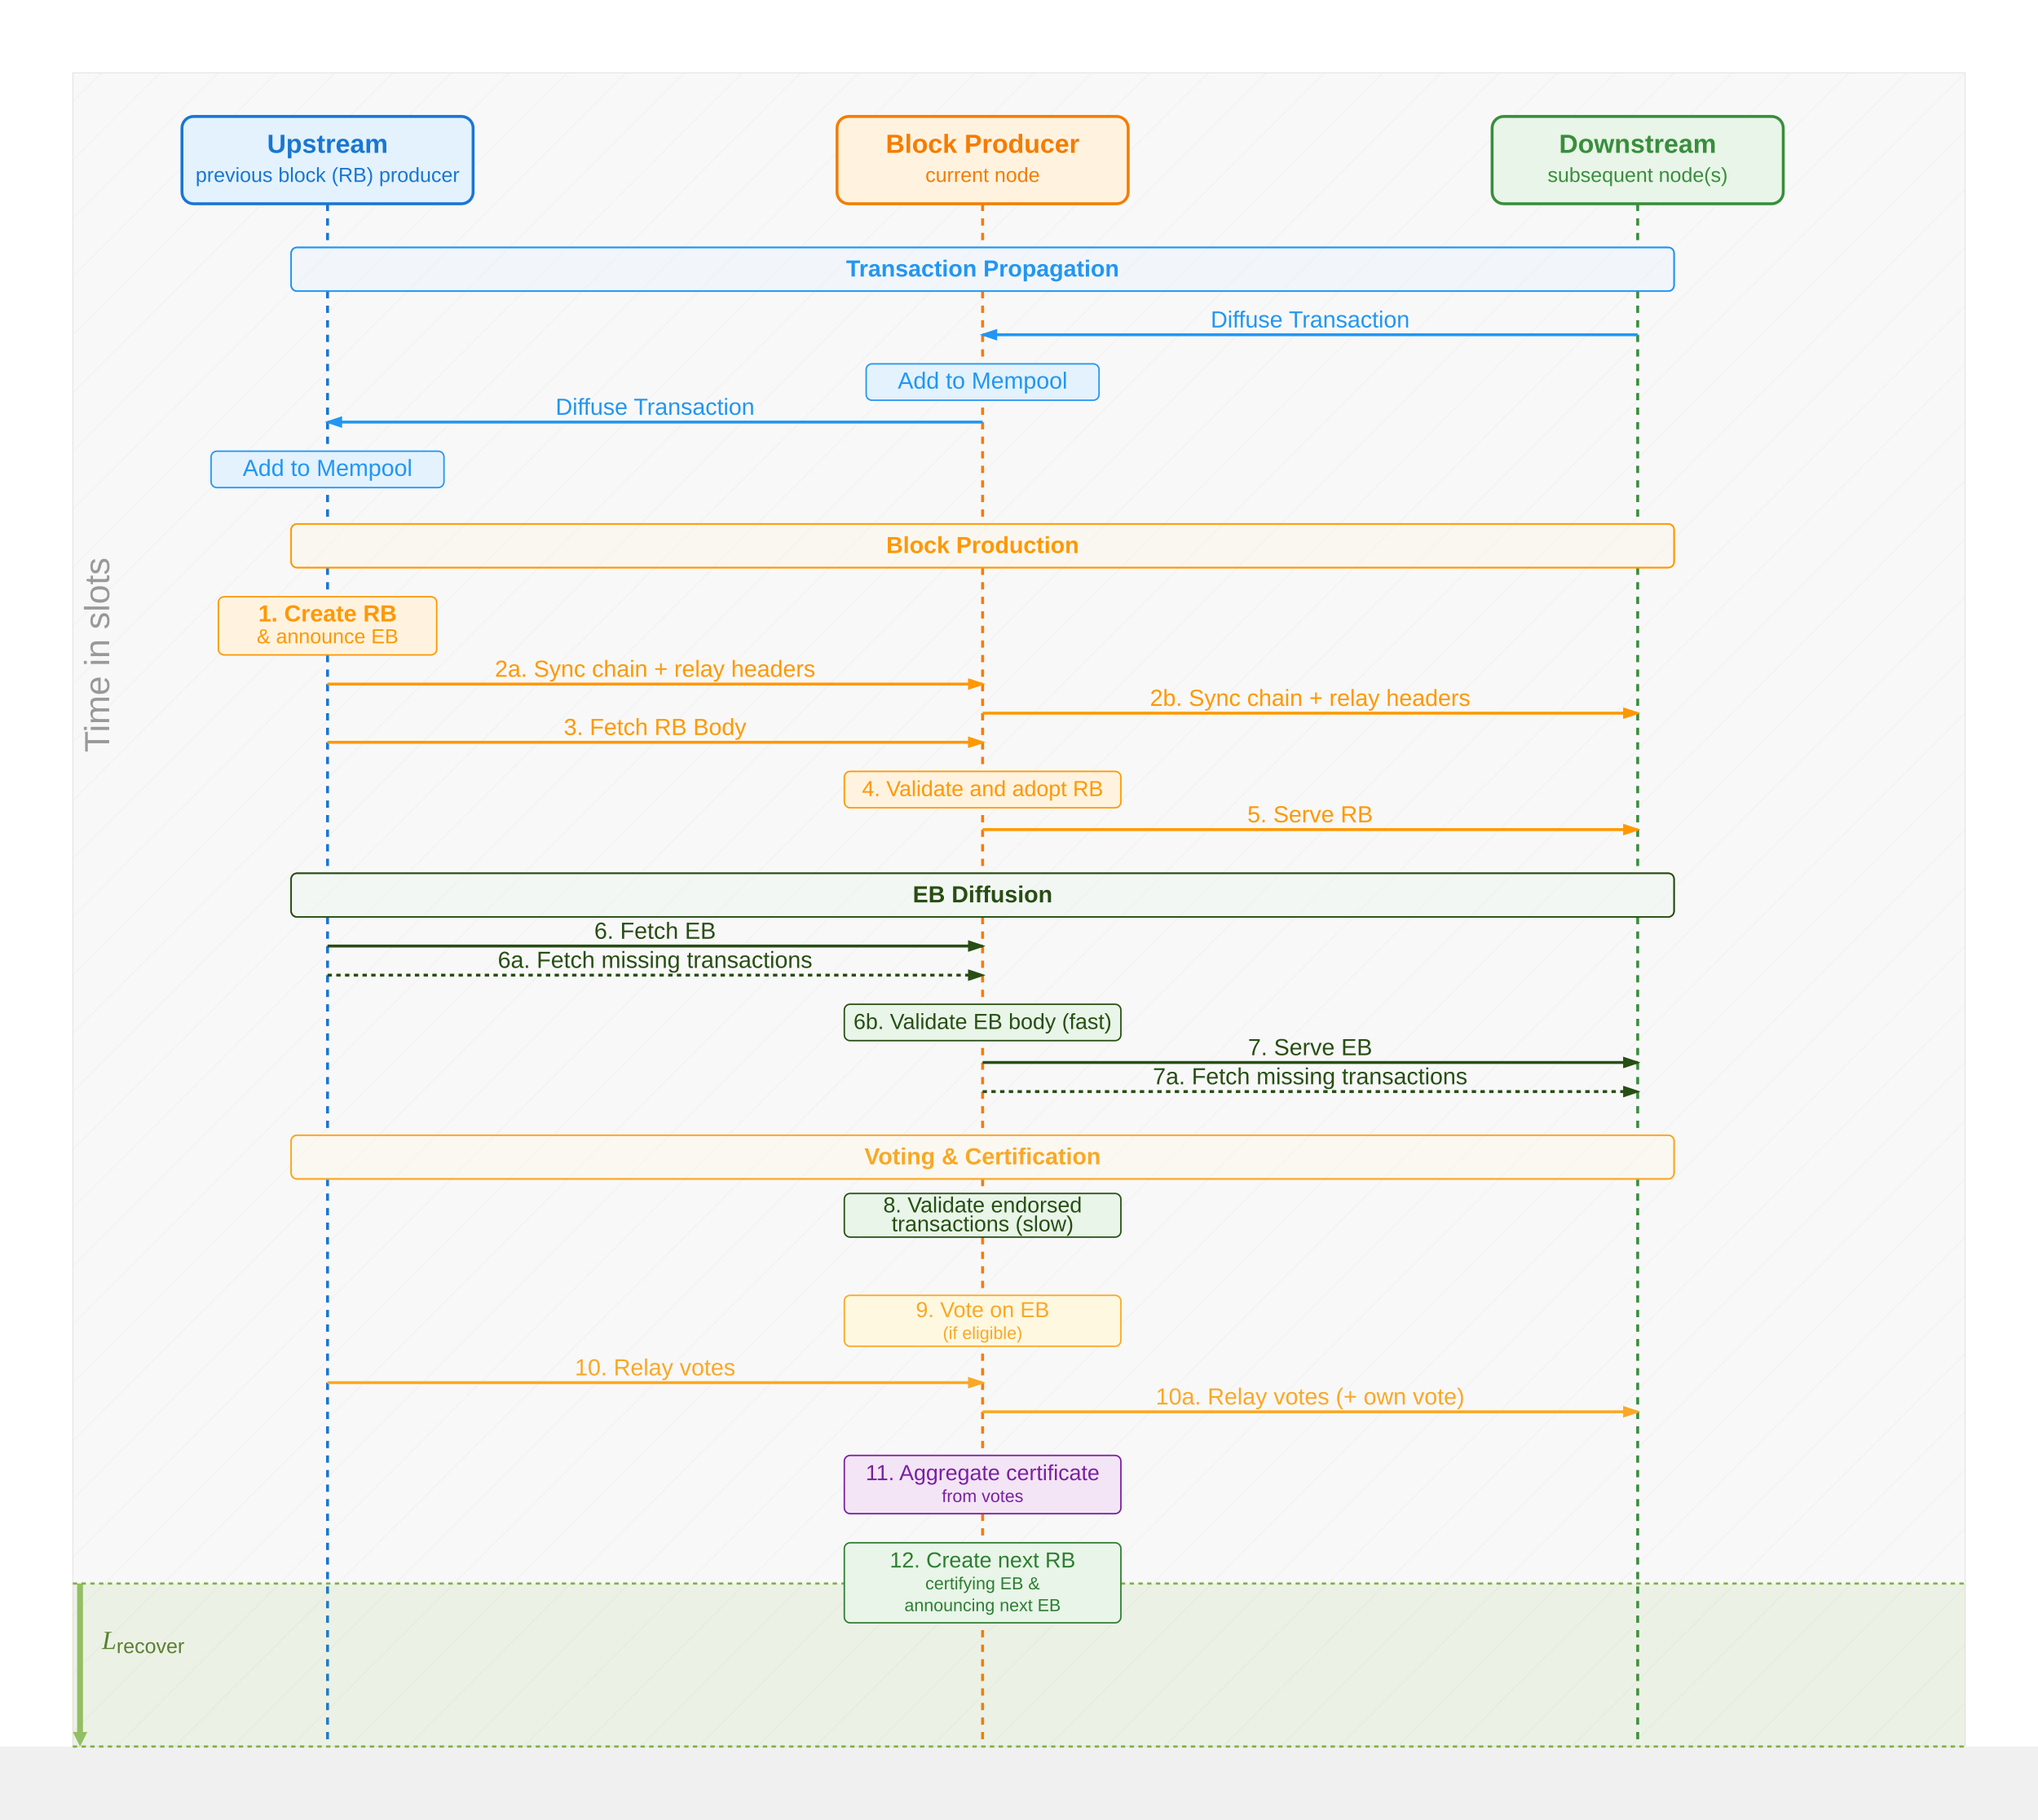
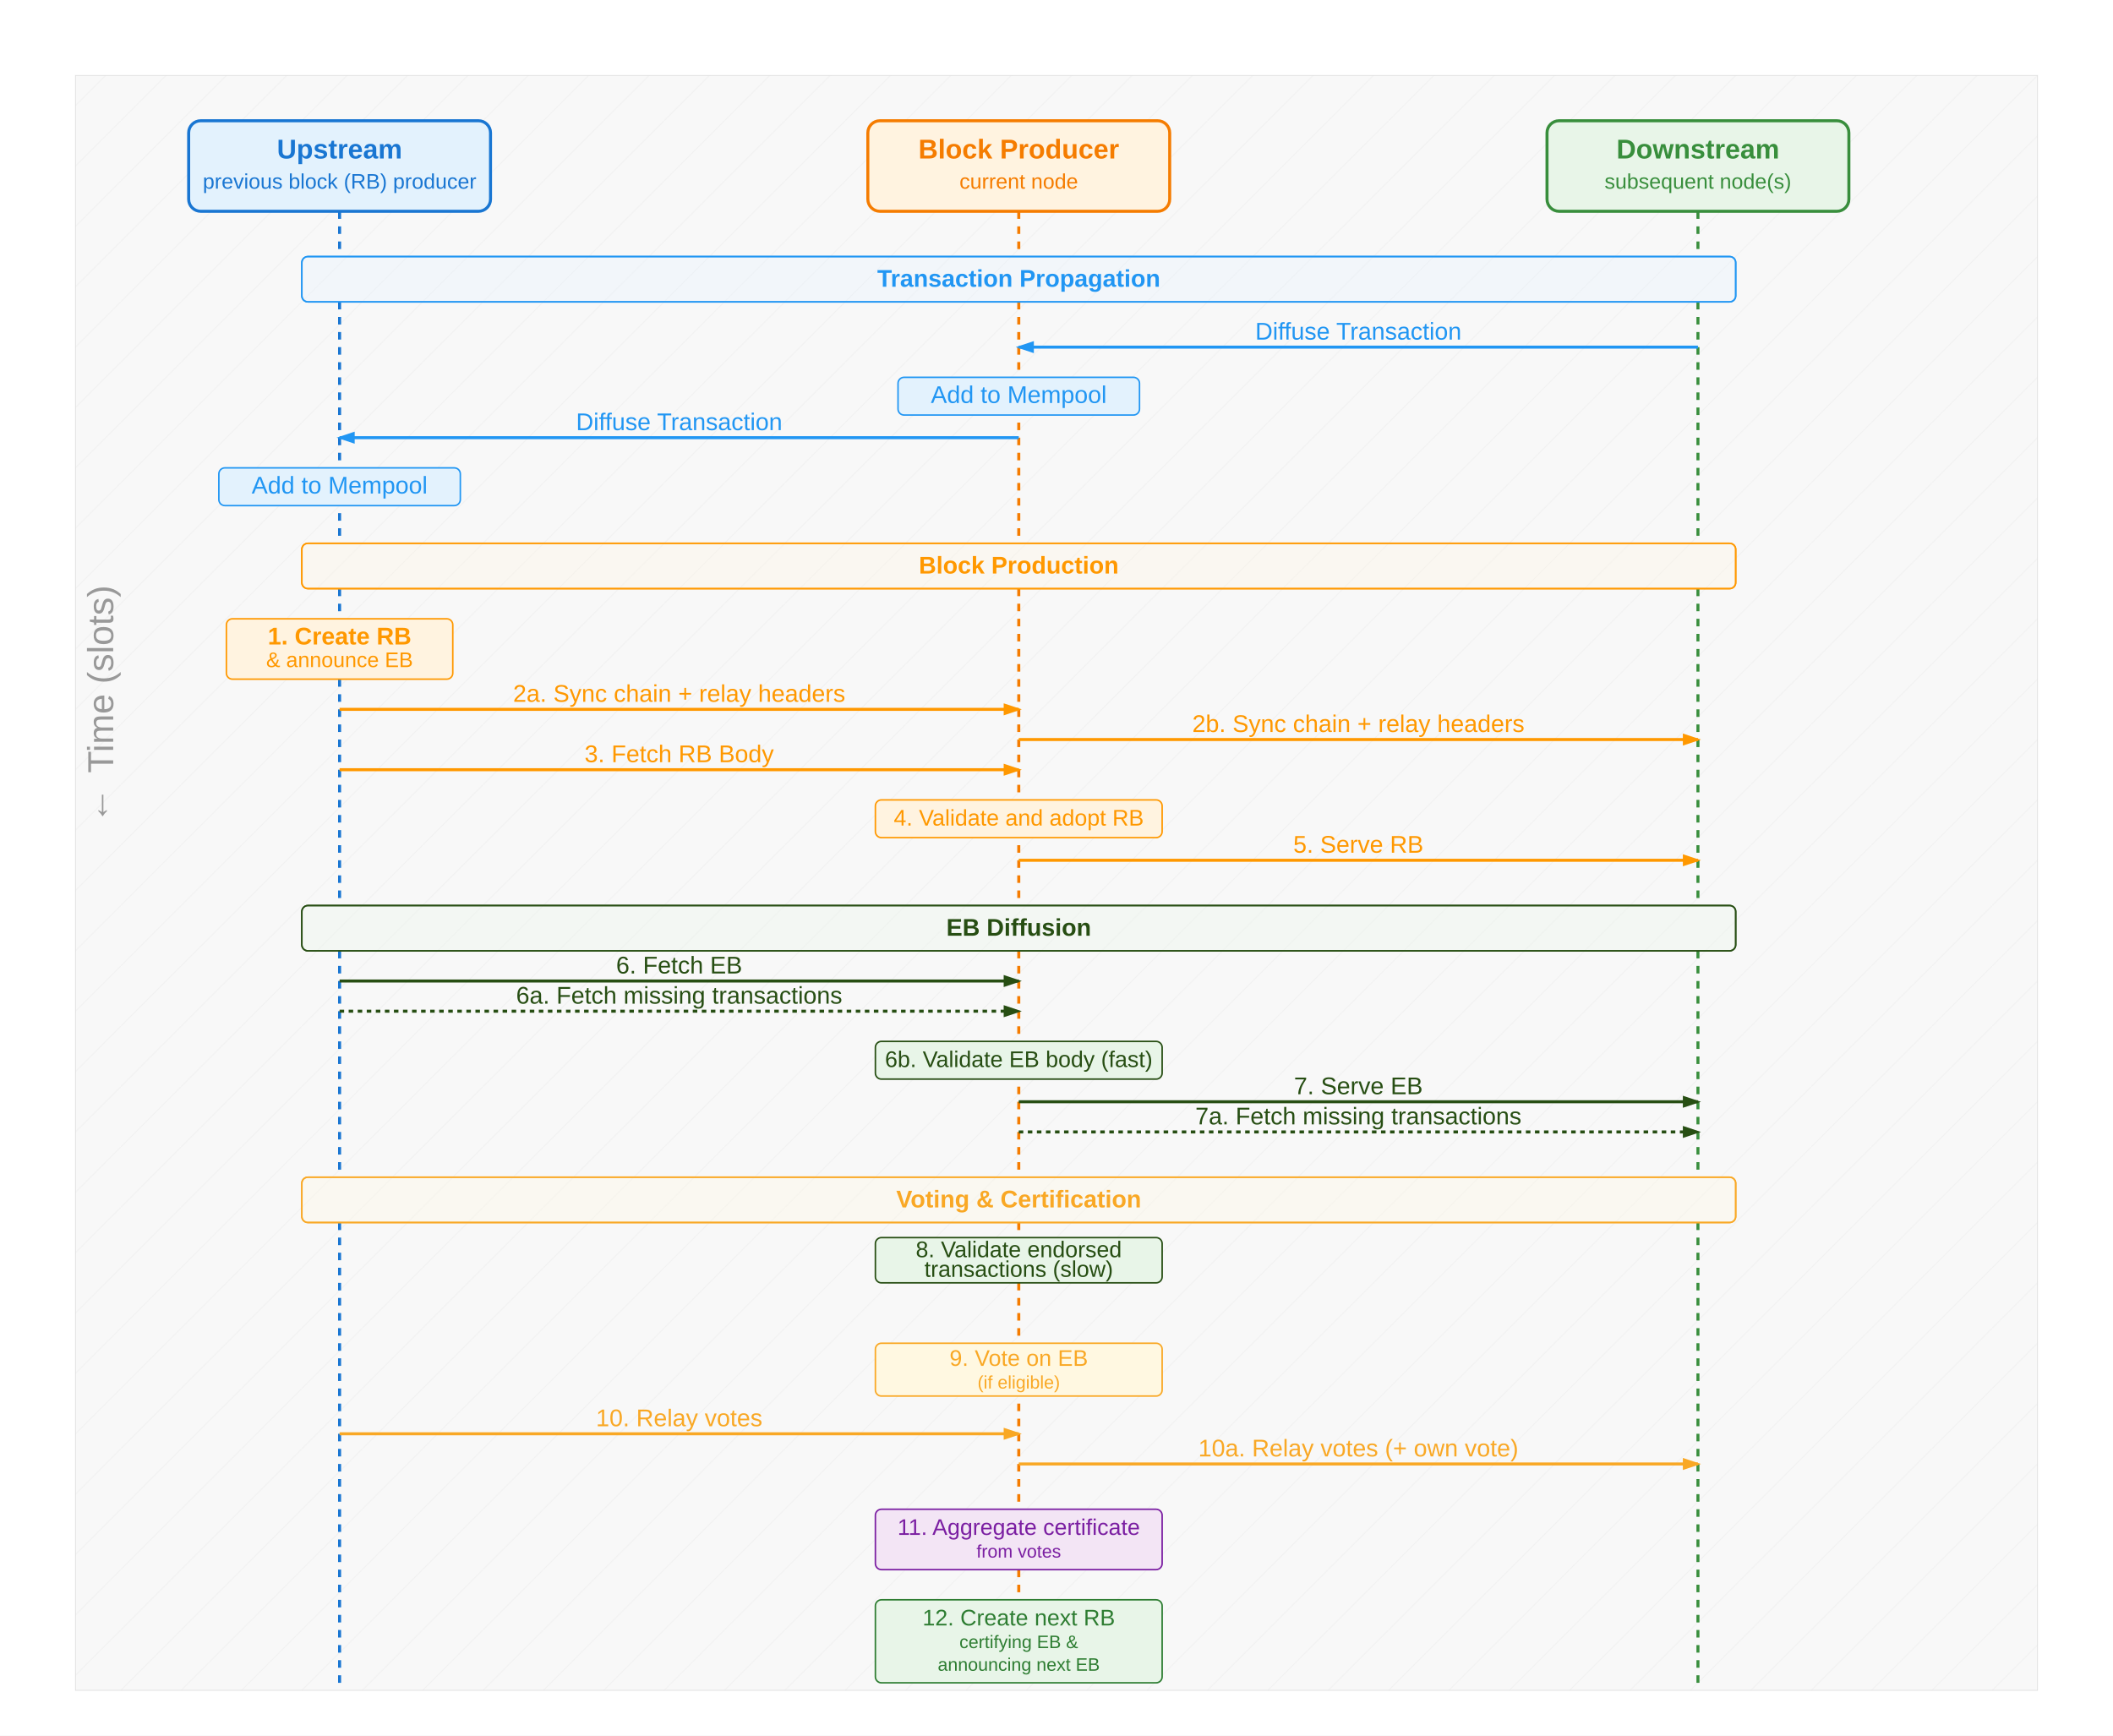
- <svg xmlns="http://www.w3.org/2000/svg" width="1400" height="1250">
+ <svg xmlns="http://www.w3.org/2000/svg" width="1400" height="1150">
  <defs>
    <pattern id="bgPattern" x="0" y="0" width="40" height="40" patternUnits="userSpaceOnUse">
      <rect width="40" height="40" fill="#f8f8f8" />
      <line x1="0" y1="40" x2="40" y2="0" stroke="#f0f0f0" stroke-width="0.5" />
    </pattern>
    <marker id="arrowhead" markerWidth="6" markerHeight="4" refX="5" refY="2" orient="auto">
      <polygon points="0 0, 6 2, 0 4" fill="#595959" />
    </marker>
    <marker id="txarrowhead" markerWidth="6" markerHeight="4" refX="5" refY="2" orient="auto">
      <polygon points="0 0, 6 2, 0 4" fill="#2196f3" />
    </marker>
    <marker id="rbarrowhead" markerWidth="6" markerHeight="4" refX="5" refY="2" orient="auto">
      <polygon points="0 0, 6 2, 0 4" fill="#ff9800" />
    </marker>
    <marker id="ebarrowhead" markerWidth="6" markerHeight="4" refX="5" refY="2" orient="auto">
      <polygon points="0 0, 6 2, 0 4" fill="#274e13" />
    </marker>
    <marker id="votearrowhead" markerWidth="6" markerHeight="4" refX="5" refY="2" orient="auto">
      <polygon points="0 0, 6 2, 0 4" fill="#f9a825" />
    </marker>
    <style>
      .step-link, .section-link, .param-link {
        cursor: pointer;
      }
      .step-link:hover rect {
        stroke-width: 3;
        filter: brightness(1.1);
      }
      .step-link:hover text {
        font-weight: bold;
      }
      .step-link:hover line {
        stroke-width: 3;
        filter: brightness(1.1);
      }
      .section-link:hover rect {
        filter: brightness(1.1);
      }
      .section-link:hover text {
        font-weight: bold;
      }
      .param-link:hover rect {
        fill-opacity: 0.25 !important;
      }
      .param-link:hover line {
        stroke-width: 2;
        filter: brightness(1.1);
      }
      .param-link:hover text {
        font-weight: bold;
      }
    </style>
  </defs>
-   <rect width="1400" height="1200" fill="#ffffff" />
-   <rect x="50" y="50" width="1300" height="1150" fill="url(#bgPattern)" stroke="#ddd" stroke-width="0.5" />
+   <rect width="1400" height="1150" fill="#ffffff" />
+   <rect x="50" y="50" width="1300" height="1070" fill="url(#bgPattern)" stroke="#ddd" stroke-width="0.5" />
  <g id="actors">
    <rect x="125" y="80" width="200" height="60" fill="#e3f2fd" stroke="#1976d2" stroke-width="2" rx="8" />
    <text x="225" y="105" font-family="Arial, sans-serif" font-size="18" font-weight="bold" text-anchor="middle" fill="#1976d2">Upstream</text>
    <text x="225" y="125" font-family="Arial, sans-serif" font-size="14" text-anchor="middle" fill="#1976d2">previous block (RB) producer</text>
    <rect x="575" y="80" width="200" height="60" fill="#fff3e0" stroke="#f57c00" stroke-width="2" rx="8" />
    <text x="675" y="105" font-family="Arial, sans-serif" font-size="18" font-weight="bold" text-anchor="middle" fill="#f57c00">Block Producer</text>
    <text x="675" y="125" font-family="Arial, sans-serif" font-size="14" text-anchor="middle" fill="#f57c00">current node</text>
    <rect x="1025" y="80" width="200" height="60" fill="#e8f5e8" stroke="#388e3c" stroke-width="2" rx="8" />
    <text x="1125" y="105" font-family="Arial, sans-serif" font-size="18" font-weight="bold" text-anchor="middle" fill="#388e3c">Downstream</text>
    <text x="1125" y="125" font-family="Arial, sans-serif" font-size="14" text-anchor="middle" fill="#388e3c">subsequent node(s)</text>
-     <line x1="225" y1="140" x2="225" y2="1200" stroke="#1976d2" stroke-width="2" stroke-dasharray="5,5" />
-     <line x1="675" y1="140" x2="675" y2="1200" stroke="#f57c00" stroke-width="2" stroke-dasharray="5,5" />
-     <line x1="1125" y1="140" x2="1125" y2="1200" stroke="#388e3c" stroke-width="2" stroke-dasharray="5,5" />
-   </g>
-   <g id="l-recover-window">
-     <a href="https://github.com/input-output-hk/ouroboros-leios/blob/cip/review/docs/cip/README.md#l-recover" class="param-link">
-       <rect x="50" y="1088" width="1300" height="112" fill="#7cb342" fill-opacity="0.1" stroke="none" />
-       <line x1="50" y1="1088" x2="1350" y2="1088" stroke="#7cb342" stroke-width="1.5" stroke-dasharray="3,3" />
-       <line x1="50" y1="1200" x2="1350" y2="1200" stroke="#7cb342" stroke-width="1.5" stroke-dasharray="3,3" />
-       <line x1="55" y1="1088" x2="55" y2="1190" stroke="#7cb342" stroke-width="4" opacity="0.8" />
-       <polygon points="50,1190 55,1200 60,1190" fill="#7cb342" opacity="0.8" />
-       <text x="70" y="1133" font-family="Times New Roman, serif" font-size="18" font-style="italic" text-anchor="start" fill="#5a8030">L<tspan font-family="Arial, sans-serif" font-size="14" font-style="normal" baseline-shift="sub">recover</tspan>
-       </text>
-     </a>
+     <line x1="225" y1="140" x2="225" y2="1120" stroke="#1976d2" stroke-width="2" stroke-dasharray="5,5" />
+     <line x1="675" y1="140" x2="675" y2="1120" stroke="#f57c00" stroke-width="2" stroke-dasharray="5,5" />
+     <line x1="1125" y1="140" x2="1125" y2="1120" stroke="#388e3c" stroke-width="2" stroke-dasharray="5,5" />
  </g>
  <g id="section-headers">
    <a href="https://github.com/input-output-hk/ouroboros-leios/blob/cip/review/docs/cip/README.md#transaction-diffusion" class="section-link">
      <rect x="200" y="170" width="950" height="30" fill="url(#bgPattern)" stroke="#2196f3" stroke-width="1" rx="4" />
      <rect x="200" y="170" width="950" height="30" fill="#e3f2fd" fill-opacity="0.3" stroke="#2196f3" stroke-width="1" rx="4" />
      <text x="675" y="190" font-family="Arial, sans-serif" font-size="16" font-weight="bold" text-anchor="middle" fill="#2196f3">Transaction Propagation</text>
    </a>
    <a href="https://github.com/input-output-hk/ouroboros-leios/blob/cip/review/docs/cip/README.md#rb-block-production-and-diffusion" class="section-link">
      <rect x="200" y="360" width="950" height="30" fill="url(#bgPattern)" stroke="#ff9800" stroke-width="1" rx="4" />
      <rect x="200" y="360" width="950" height="30" fill="#fff3e0" fill-opacity="0.3" stroke="#ff9800" stroke-width="1" rx="4" />
      <text x="675" y="380" font-family="Arial, sans-serif" font-size="16" font-weight="bold" text-anchor="middle" fill="#ff9800">Block Production</text>
    </a>
    <a href="https://github.com/input-output-hk/ouroboros-leios/blob/cip/review/docs/cip/README.md#eb-diffusion" class="section-link">
      <rect x="200" y="600" width="950" height="30" fill="url(#bgPattern)" stroke="#274e13" stroke-width="1" rx="4" />
      <rect x="200" y="600" width="950" height="30" fill="#e8f5e8" fill-opacity="0.3" stroke="#274e13" stroke-width="1" rx="4" />
      <text x="675" y="620" font-family="Arial, sans-serif" font-size="16" font-weight="bold" text-anchor="middle" fill="#274e13">EB Diffusion</text>
    </a>
    <a href="https://github.com/input-output-hk/ouroboros-leios/blob/cip/review/docs/cip/README.md#voting--certification" class="section-link">
      <rect x="200" y="780" width="950" height="30" fill="url(#bgPattern)" stroke="#f9a825" stroke-width="1" rx="4" />
      <rect x="200" y="780" width="950" height="30" fill="#fff8e1" fill-opacity="0.3" stroke="#f9a825" stroke-width="1" rx="4" />
      <text x="675" y="800" font-family="Arial, sans-serif" font-size="16" font-weight="bold" text-anchor="middle" fill="#f9a825">Voting &amp; Certification</text>
    </a>
  </g>
  <g id="transaction-steps">
    <a href="https://github.com/input-output-hk/ouroboros-leios/blob/cip/review/docs/cip/README.md#transaction-propagation" class="step-link">
      <line x1="1125" y1="230" x2="675" y2="230" stroke="#2196f3" stroke-width="2" marker-end="url(#txarrowhead)" />
      <text x="900" y="225" font-family="Arial, sans-serif" font-size="16" text-anchor="middle" fill="#2196f3">Diffuse Transaction</text>
    </a>
    <a href="https://github.com/input-output-hk/ouroboros-leios/blob/cip/review/docs/cip/README.md#mempool-design" class="step-link">
      <rect x="595" y="250" width="160" height="25" fill="#e3f2fd" stroke="#2196f3" stroke-width="1" rx="4" />
      <text x="675" y="267" font-family="Arial, sans-serif" font-size="16" text-anchor="middle" fill="#2196f3">Add to Mempool</text>
    </a>
    <a href="https://github.com/input-output-hk/ouroboros-leios/blob/cip/review/docs/cip/README.md#transaction-propagation" class="step-link">
      <line x1="675" y1="290" x2="225" y2="290" stroke="#2196f3" stroke-width="2" marker-end="url(#txarrowhead)" />
      <text x="450" y="285" font-family="Arial, sans-serif" font-size="16" text-anchor="middle" fill="#2196f3">Diffuse Transaction</text>
    </a>
    <a href="https://github.com/input-output-hk/ouroboros-leios/blob/cip/review/docs/cip/README.md#mempool-design" class="step-link">
      <rect x="145" y="310" width="160" height="25" fill="#e3f2fd" stroke="#2196f3" stroke-width="1" rx="4" />
      <text x="225" y="327" font-family="Arial, sans-serif" font-size="16" text-anchor="middle" fill="#2196f3">Add to Mempool</text>
    </a>
  </g>
  <g id="block-steps">
    <a href="https://github.com/input-output-hk/ouroboros-leios/blob/cip/review/docs/cip/README.md#rb-block-production-and-diffusion" class="step-link">
      <rect x="150" y="410" width="150" height="40" fill="#fff3e0" stroke="#ff9800" stroke-width="1" rx="4" />
      <text x="225" y="427" font-family="Arial, sans-serif" font-size="16" font-weight="bold" text-anchor="middle" fill="#ff9800">1. Create RB</text>
      <text x="225" y="442" font-family="Arial, sans-serif" font-size="14" text-anchor="middle" fill="#ff9800">&amp; announce EB</text>
    </a>
    <a href="https://github.com/input-output-hk/ouroboros-leios/blob/cip/review/docs/cip/README.md#rb-header-diffusion" class="step-link">
      <line x1="225" y1="470" x2="675" y2="470" stroke="#ff9800" stroke-width="2" marker-end="url(#rbarrowhead)" />
      <text x="450" y="465" font-family="Arial, sans-serif" font-size="16" text-anchor="middle" fill="#ff9800">2a. Sync chain + relay headers</text>
    </a>
    <a href="https://github.com/input-output-hk/ouroboros-leios/blob/cip/review/docs/cip/README.md#rb-header-diffusion" class="step-link">
      <line x1="675" y1="490" x2="1125" y2="490" stroke="#ff9800" stroke-width="2" marker-end="url(#rbarrowhead)" />
      <text x="900" y="485" font-family="Arial, sans-serif" font-size="16" text-anchor="middle" fill="#ff9800">2b. Sync chain + relay headers</text>
    </a>
    <a href="https://github.com/input-output-hk/ouroboros-leios/blob/cip/review/docs/cip/README.md#rb-body-diffusion" class="step-link">
      <line x1="225" y1="510" x2="675" y2="510" stroke="#ff9800" stroke-width="2" marker-end="url(#rbarrowhead)" />
      <text x="450" y="505" font-family="Arial, sans-serif" font-size="16" text-anchor="middle" fill="#ff9800">3. Fetch RB Body</text>
    </a>
    <a href="https://github.com/input-output-hk/ouroboros-leios/blob/cip/review/docs/cip/README.md#rb-validation-adoption" class="step-link">
      <rect x="580" y="530" width="190" height="25" fill="#fff3e0" stroke="#ff9800" stroke-width="1" rx="4" />
      <text x="675" y="547" font-family="Arial, sans-serif" font-size="15" text-anchor="middle" fill="#ff9800">4. Validate and adopt RB</text>
    </a>
    <a href="https://github.com/input-output-hk/ouroboros-leios/blob/cip/review/docs/cip/README.md#rb-validation-adoption" class="step-link">
      <line x1="675" y1="570" x2="1125" y2="570" stroke="#ff9800" stroke-width="2" marker-end="url(#rbarrowhead)" />
      <text x="900" y="565" font-family="Arial, sans-serif" font-size="16" text-anchor="middle" fill="#ff9800">5. Serve RB</text>
    </a>
  </g>
  <g id="eb-steps">
    <a href="https://github.com/input-output-hk/ouroboros-leios/blob/cip/review/docs/cip/README.md#eb-diffusion" class="step-link">
      <line x1="225" y1="650" x2="675" y2="650" stroke="#274e13" stroke-width="2" marker-end="url(#ebarrowhead)" />
      <text x="450" y="645" font-family="Arial, sans-serif" font-size="16" text-anchor="middle" fill="#274e13">6. Fetch EB</text>
    </a>
    <a href="https://github.com/input-output-hk/ouroboros-leios/blob/cip/review/docs/cip/README.md#transaction-retrieval" class="step-link">
      <line x1="225" y1="670" x2="675" y2="670" stroke="#274e13" stroke-width="2" stroke-dasharray="3,3" marker-end="url(#ebarrowhead)" />
      <text x="450" y="665" font-family="Arial, sans-serif" font-size="16" text-anchor="middle" fill="#274e13">6a. Fetch missing transactions</text>
    </a>
    <a href="https://github.com/input-output-hk/ouroboros-leios/blob/cip/review/docs/cip/README.md#eb-diffusion" class="step-link">
      <rect x="580" y="690" width="190" height="25" fill="#e8f5e8" stroke="#274e13" stroke-width="1" rx="4" />
      <text x="675" y="707" font-family="Arial, sans-serif" font-size="15" text-anchor="middle" fill="#274e13">6b. Validate EB body (fast)</text>
    </a>
    <a href="https://github.com/input-output-hk/ouroboros-leios/blob/cip/review/docs/cip/README.md#eb-diffusion" class="step-link">
      <line x1="675" y1="730" x2="1125" y2="730" stroke="#274e13" stroke-width="2" marker-end="url(#ebarrowhead)" />
      <text x="900" y="725" font-family="Arial, sans-serif" font-size="16" text-anchor="middle" fill="#274e13">7. Serve EB</text>
    </a>
    <a href="https://github.com/input-output-hk/ouroboros-leios/blob/cip/review/docs/cip/README.md#transaction-retrieval" class="step-link">
      <line x1="675" y1="750" x2="1125" y2="750" stroke="#274e13" stroke-width="2" stroke-dasharray="3,3" marker-end="url(#ebarrowhead)" />
      <text x="900" y="745" font-family="Arial, sans-serif" font-size="16" text-anchor="middle" fill="#274e13">7a. Fetch missing transactions</text>
    </a>
    <a href="https://github.com/input-output-hk/ouroboros-leios/blob/cip/review/docs/cip/README.md#eb-transaction-validation" class="step-link">
      <rect x="580" y="820" width="190" height="30" fill="#e8f5e8" stroke="#274e13" stroke-width="1" rx="4" />
      <text x="675" y="833" font-family="Arial, sans-serif" font-size="15" text-anchor="middle" fill="#274e13">8. Validate endorsed</text>
      <text x="675" y="846" font-family="Arial, sans-serif" font-size="15" text-anchor="middle" fill="#274e13">transactions (slow)</text>
    </a>
  </g>
  <g id="voting-steps">
    <a href="https://github.com/input-output-hk/ouroboros-leios/blob/cip/review/docs/cip/README.md#VotingEB" class="step-link">
      <rect x="580" y="890" width="190" height="35" fill="#fff8e1" stroke="#f9a825" stroke-width="1" rx="4" />
      <text x="675" y="905" font-family="Arial, sans-serif" font-size="15" text-anchor="middle" fill="#f9a825">9. Vote on EB</text>
      <text x="675" y="920" font-family="Arial, sans-serif" font-size="12" text-anchor="middle" fill="#f9a825">(if eligible)</text>
    </a>
    <a href="https://github.com/input-output-hk/ouroboros-leios/blob/cip/review/docs/cip/README.md#VoteDiffusion" class="step-link">
      <line x1="225" y1="950" x2="675" y2="950" stroke="#f9a825" stroke-width="2" marker-end="url(#votearrowhead)" />
      <text x="450" y="945" font-family="Arial, sans-serif" font-size="16" text-anchor="middle" fill="#f9a825">10. Relay votes</text>
    </a>
    <a href="https://github.com/input-output-hk/ouroboros-leios/blob/cip/review/docs/cip/README.md#VoteDiffusion" class="step-link">
      <line x1="675" y1="970" x2="1125" y2="970" stroke="#f9a825" stroke-width="2" marker-end="url(#votearrowhead)" />
      <text x="900" y="965" font-family="Arial, sans-serif" font-size="16" text-anchor="middle" fill="#f9a825">10a. Relay votes (+ own vote)</text>
    </a>
  </g>
  <g id="final-steps">
    <a href="https://github.com/input-output-hk/ouroboros-leios/blob/cip/review/docs/cip/README.md#CertificateAggregation" class="step-link">
      <rect x="580" y="1000" width="190" height="40" fill="#f3e5f5" stroke="#7b1fa2" stroke-width="1" rx="4" />
      <text x="675" y="1017" font-family="Arial, sans-serif" font-size="15" text-anchor="middle" fill="#7b1fa2">11. Aggregate certificate</text>
      <text x="675" y="1032" font-family="Arial, sans-serif" font-size="12" text-anchor="middle" fill="#7b1fa2">from votes</text>
    </a>
    <a href="https://github.com/input-output-hk/ouroboros-leios/blob/cip/review/docs/cip/README.md#certificate-inclusion" class="step-link">
      <rect x="580" y="1060" width="190" height="55" fill="#e8f5e8" stroke="#2e7d32" stroke-width="1" rx="4" />
      <text x="675" y="1077" font-family="Arial, sans-serif" font-size="15" text-anchor="middle" fill="#2e7d32">12. Create next RB</text>
      <text x="675" y="1092" font-family="Arial, sans-serif" font-size="12" text-anchor="middle" fill="#2e7d32">certifying EB &amp;</text>
      <text x="675" y="1107" font-family="Arial, sans-serif" font-size="12" text-anchor="middle" fill="#2e7d32">announcing next EB</text>
    </a>
  </g>
-   <text x="75" y="450" font-family="Arial, sans-serif" font-size="24" text-anchor="middle" fill="#999" transform="rotate(-90 75 450)">Time in slots</text>
+   <text x="75" y="450" font-family="Arial, sans-serif" font-size="24" text-anchor="middle" fill="#999" transform="rotate(-90 75 450)">Time (slots)</text>
+   <text x="68" y="540" font-family="Arial, sans-serif" font-size="24" text-anchor="middle" fill="#999">↓</text>
</svg>
